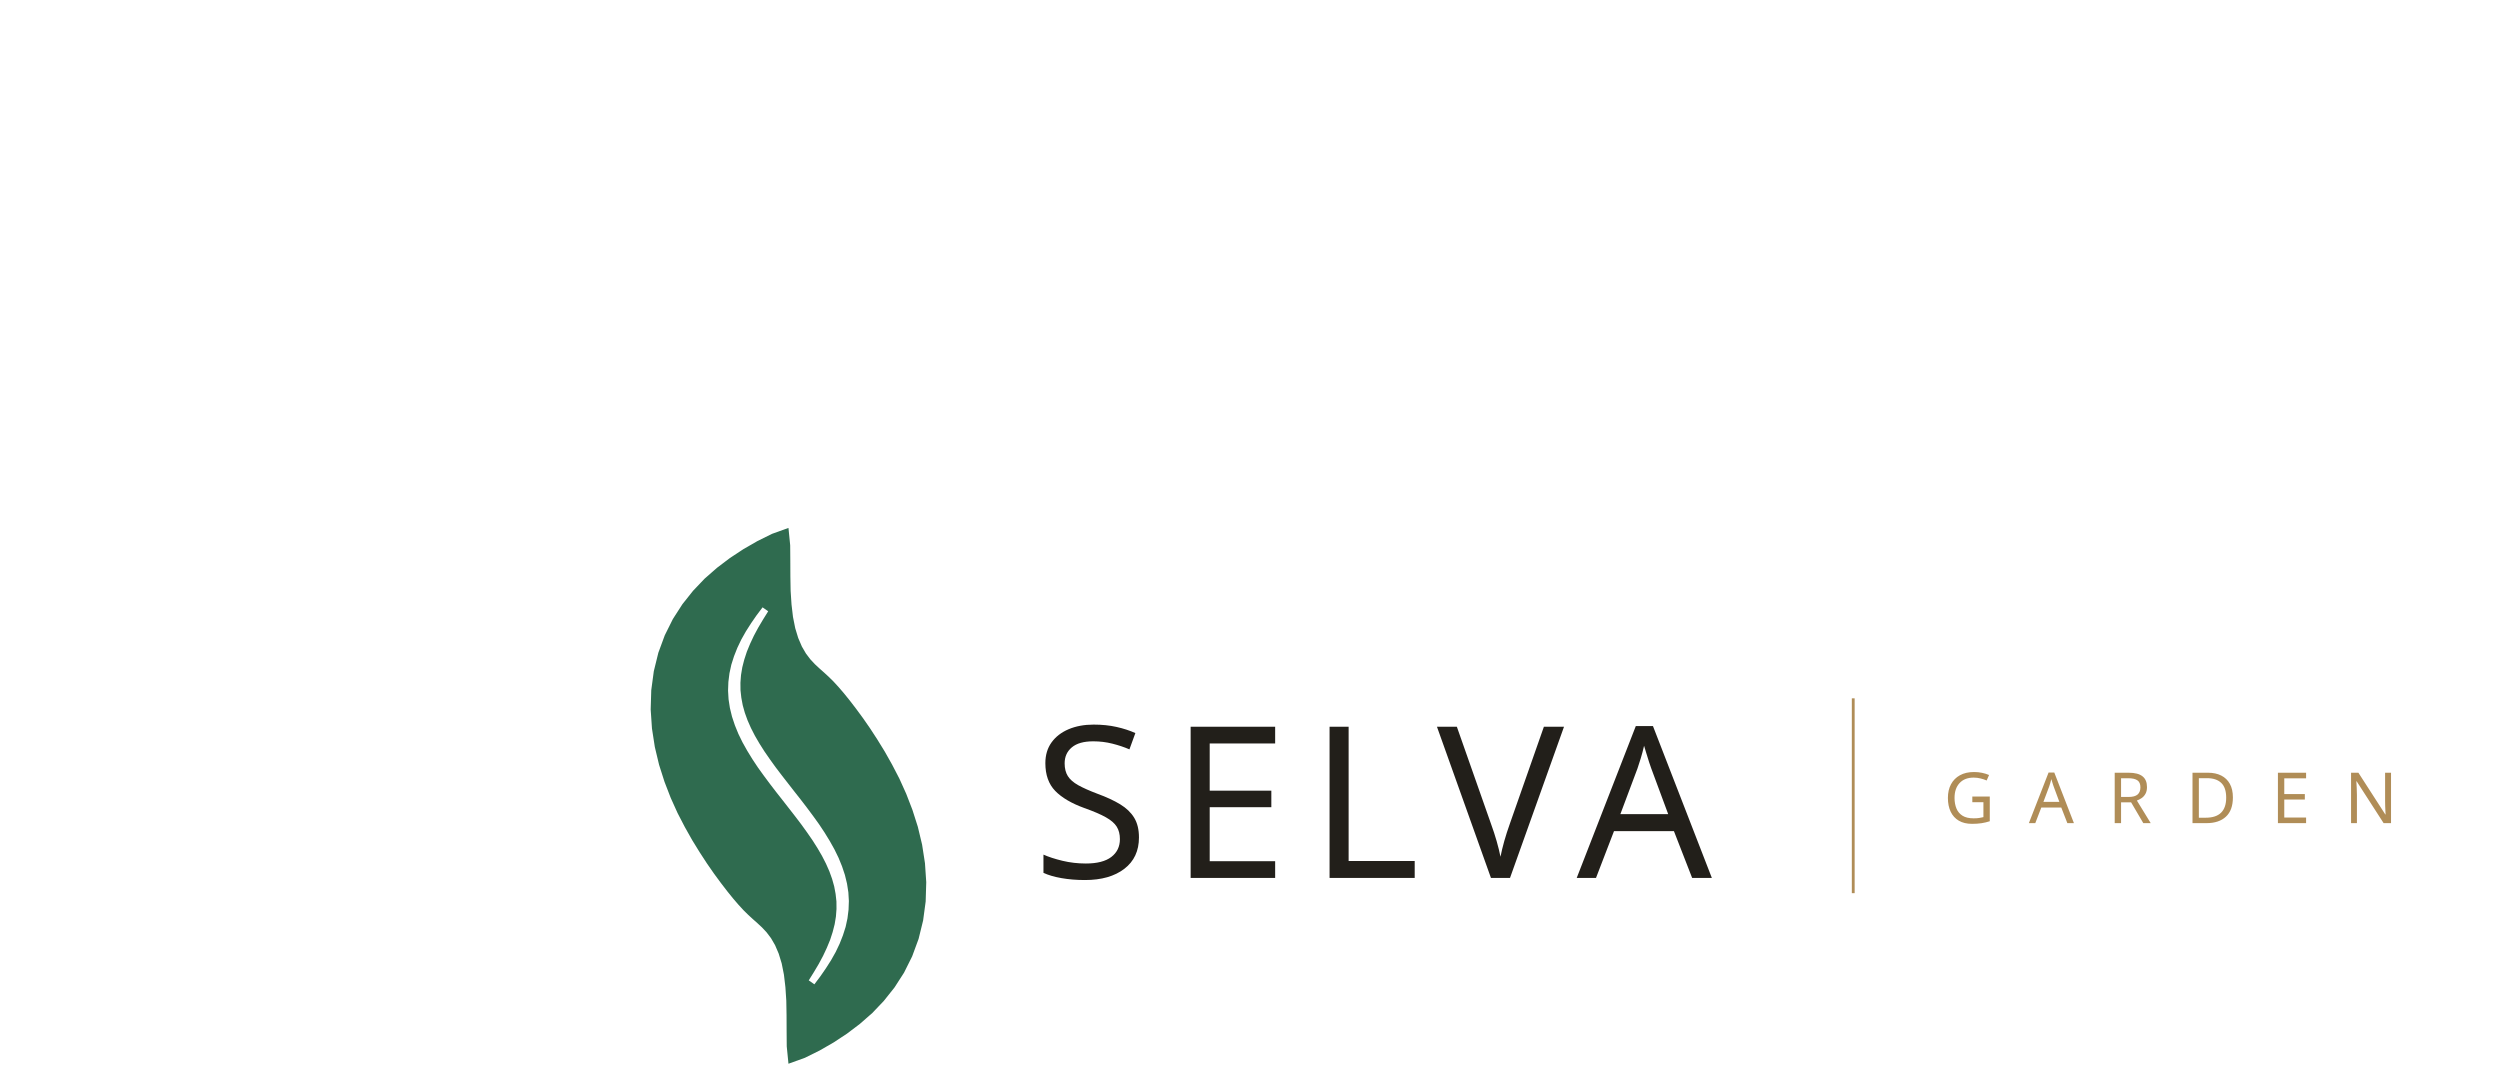
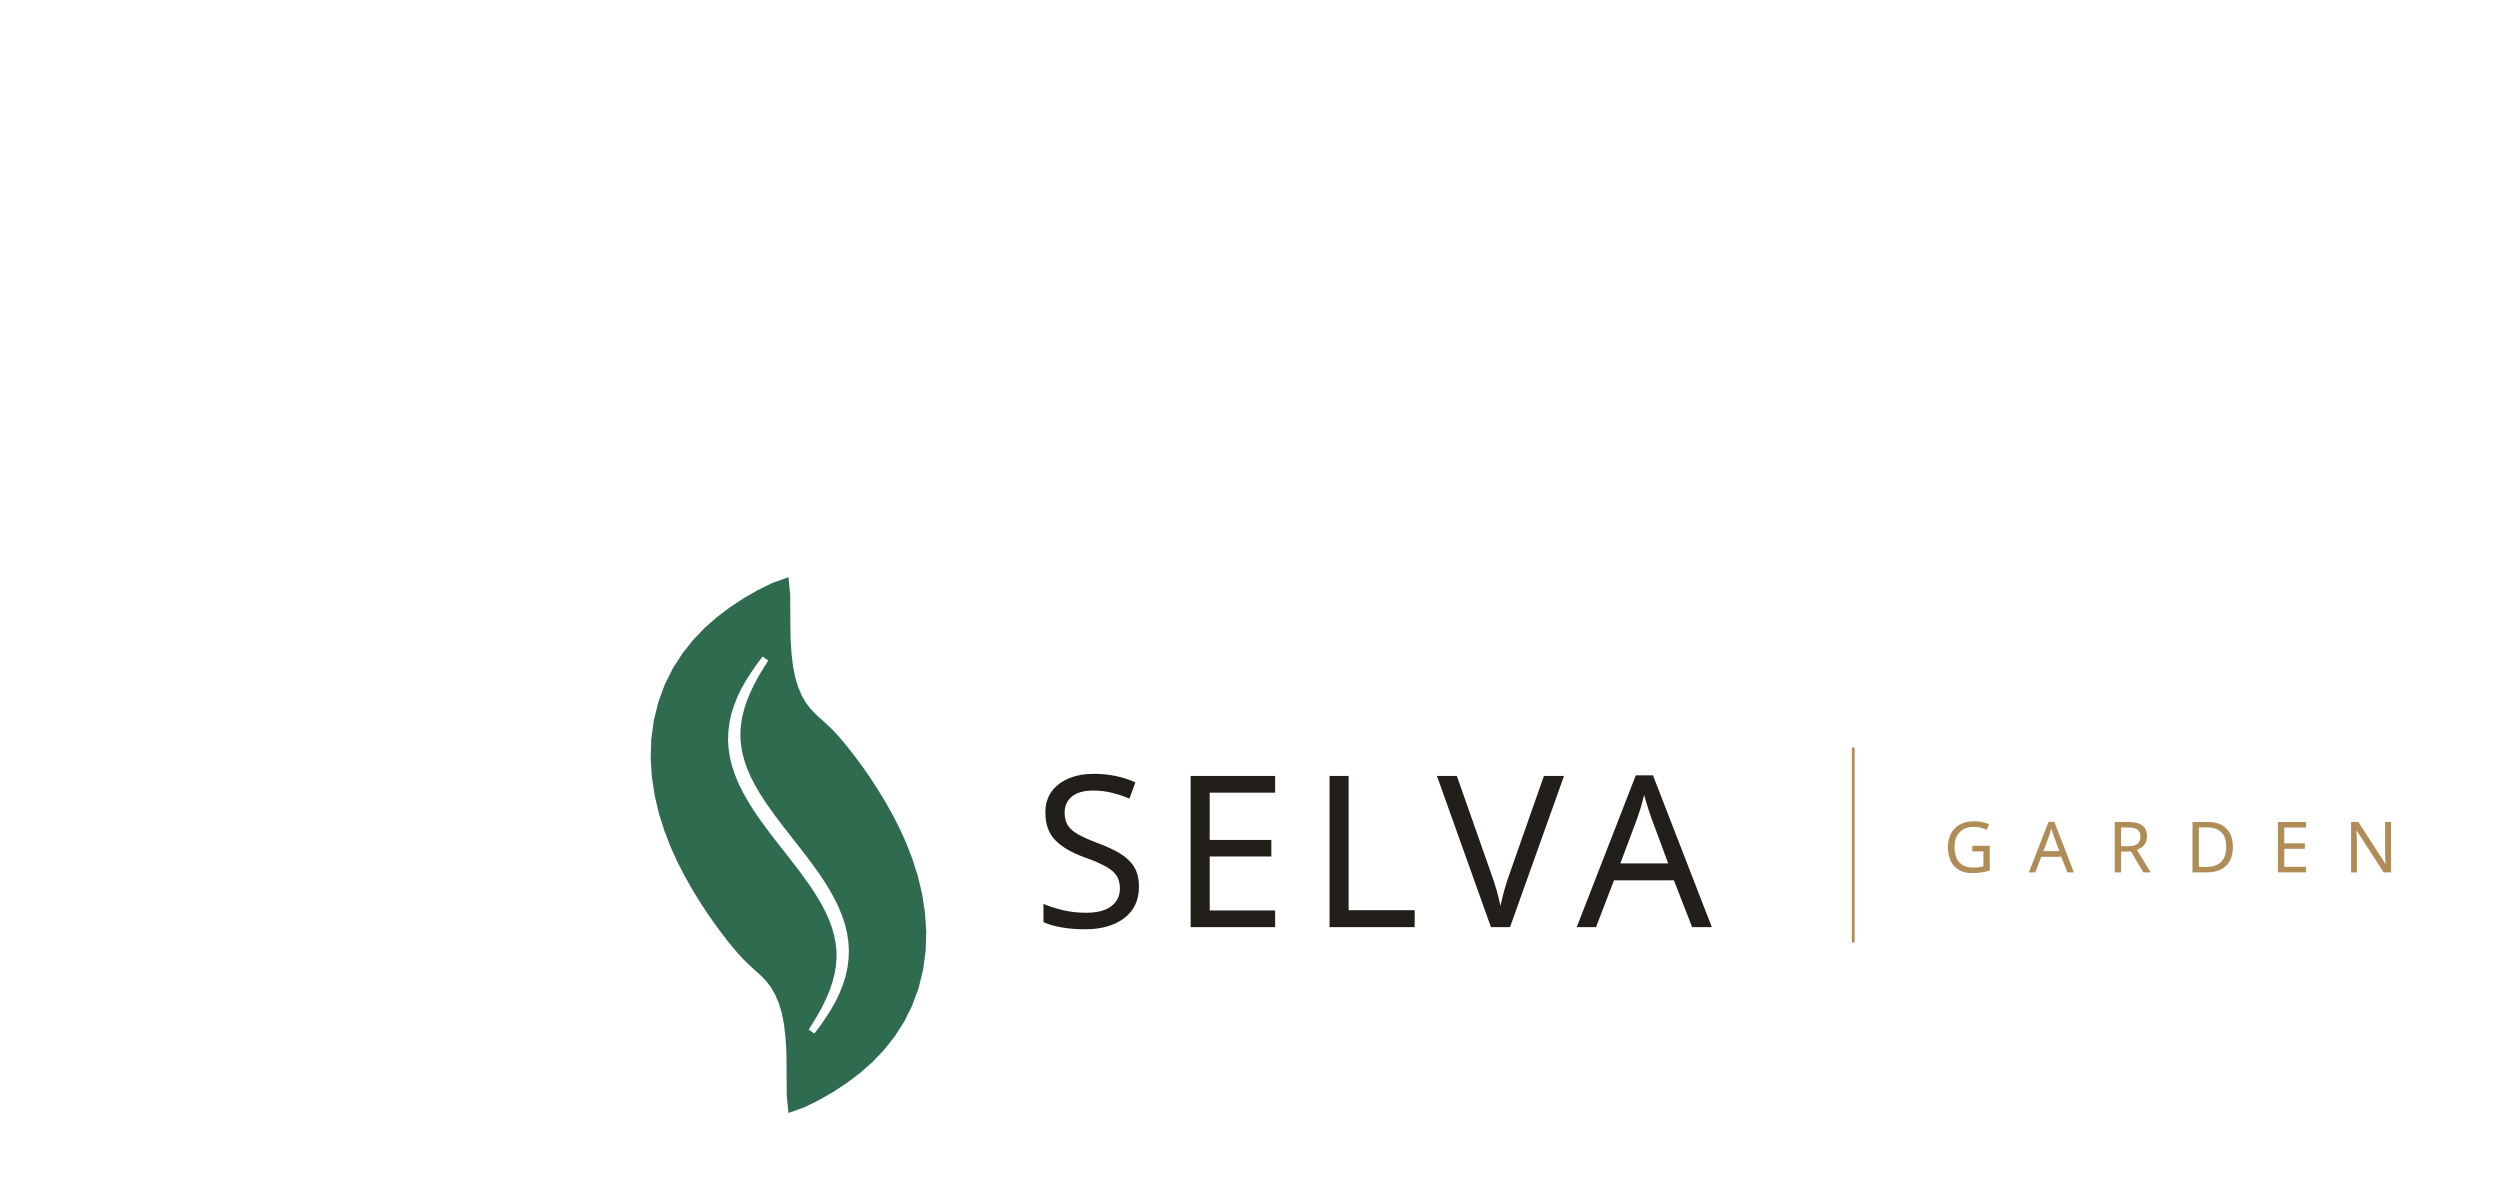
- <svg xmlns="http://www.w3.org/2000/svg" width="1200" height="520" viewBox="-220 230 1200 320">
+ <svg xmlns="http://www.w3.org/2000/svg" width="1100" height="520" viewBox="-220 230 1200 320">
  <defs />
  <g transform="translate(81.92 383.40) scale(0.6777)">
    <g transform="translate(-112.95 -36.14) scale(4.5179)">
      <path d="M50.00 92.00 L52.58 91.07 L54.88 89.93 L57.07 88.67 L59.18 87.28 L61.20 85.75 L63.14 84.05 L64.95 82.15 L66.62 80.05 L68.12 77.72 L69.39 75.17 L70.40 72.43 L71.11 69.54 L71.51 66.56 L71.60 63.54 L71.40 60.56 L70.95 57.65 L70.28 54.85 L69.43 52.19 L68.46 49.68 L67.39 47.31 L66.25 45.11 L65.09 43.05 L63.92 41.15 L62.78 39.40 L61.67 37.80 L60.61 36.36 L59.62 35.07 L58.70 33.93 L57.85 32.94 L57.06 32.08 L56.31 31.34 L55.58 30.67 L54.86 30.03 L54.15 29.37 L53.43 28.60 L52.74 27.69 L52.10 26.59 L51.53 25.26 L51.06 23.72 L50.71 21.96 L50.48 20.01 L50.34 17.89 L50.30 15.63 L50.29 13.23 L50.27 10.72 L50.00 8.00 L50.00 8.00 L47.42 8.93 L45.12 10.07 L42.93 11.33 L40.82 12.72 L38.80 14.25 L36.86 15.95 L35.05 17.85 L33.38 19.95 L31.88 22.28 L30.61 24.83 L29.60 27.57 L28.89 30.46 L28.49 33.44 L28.40 36.46 L28.60 39.44 L29.05 42.35 L29.72 45.15 L30.57 47.81 L31.54 50.32 L32.61 52.69 L33.75 54.89 L34.91 56.95 L36.08 58.85 L37.22 60.60 L38.33 62.20 L39.39 63.64 L40.38 64.93 L41.30 66.07 L42.15 67.06 L42.94 67.92 L43.69 68.66 L44.42 69.33 L45.14 69.97 L45.85 70.63 L46.57 71.40 L47.26 72.31 L47.90 73.41 L48.47 74.74 L48.94 76.28 L49.29 78.04 L49.52 79.99 L49.66 82.11 L49.70 84.37 L49.71 86.77 L49.73 89.28 L50.00 92.00 Z M54.06 79.55 L55.00 78.30 L55.87 77.04 L56.68 75.77 L57.40 74.49 L58.02 73.19 L58.54 71.87 L58.96 70.55 L59.25 69.21 L59.42 67.85 L59.47 66.49 L59.39 65.13 L59.18 63.77 L58.85 62.41 L58.40 61.06 L57.85 59.71 L57.20 58.38 L56.46 57.06 L55.65 55.74 L54.78 54.43 L53.85 53.14 L52.89 51.85 L51.90 50.56 L50.90 49.29 L49.91 48.02 L48.93 46.76 L47.98 45.51 L47.08 44.26 L46.23 43.03 L45.45 41.80 L44.74 40.58 L44.12 39.37 L43.59 38.17 L43.16 36.98 L42.83 35.80 L42.61 34.62 L42.48 33.44 L42.47 32.26 L42.56 31.07 L42.76 29.86 L43.07 28.65 L43.47 27.42 L43.98 26.18 L44.57 24.92 L45.25 23.65 L46.01 22.37 L46.82 21.07 L45.94 20.45 L45.00 21.70 L44.13 22.96 L43.32 24.23 L42.60 25.51 L41.98 26.81 L41.46 28.13 L41.04 29.45 L40.75 30.79 L40.58 32.15 L40.53 33.51 L40.61 34.87 L40.82 36.23 L41.15 37.59 L41.60 38.94 L42.15 40.29 L42.80 41.62 L43.54 42.94 L44.35 44.26 L45.22 45.57 L46.15 46.86 L47.11 48.15 L48.10 49.44 L49.10 50.71 L50.09 51.98 L51.07 53.24 L52.02 54.49 L52.92 55.74 L53.77 56.97 L54.55 58.20 L55.26 59.42 L55.88 60.63 L56.41 61.83 L56.84 63.02 L57.17 64.20 L57.39 65.38 L57.52 66.56 L57.53 67.74 L57.44 68.93 L57.24 70.14 L56.93 71.35 L56.53 72.58 L56.02 73.82 L55.43 75.08 L54.75 76.35 L53.99 77.63 L53.18 78.93 Z" fill="#2f6b4f" fill-rule="evenodd" />
    </g>
    <text x="285.9" y="189.7" dominant-baseline="central" text-anchor="start" font-family="Cormorant Garamond" font-weight="500" font-size="150" letter-spacing="15.00" fill="#221f1a">SELVA</text>
    <rect x="866.1" y="120.7" width="2" height="138.0" fill="#b08d57" />
    <text x="931.1" y="189.7" dominant-baseline="central" text-anchor="start" font-family="Jost" font-weight="300" font-size="50" letter-spacing="24.00" fill="#b08d57">GARDEN</text>
  </g>
</svg>
